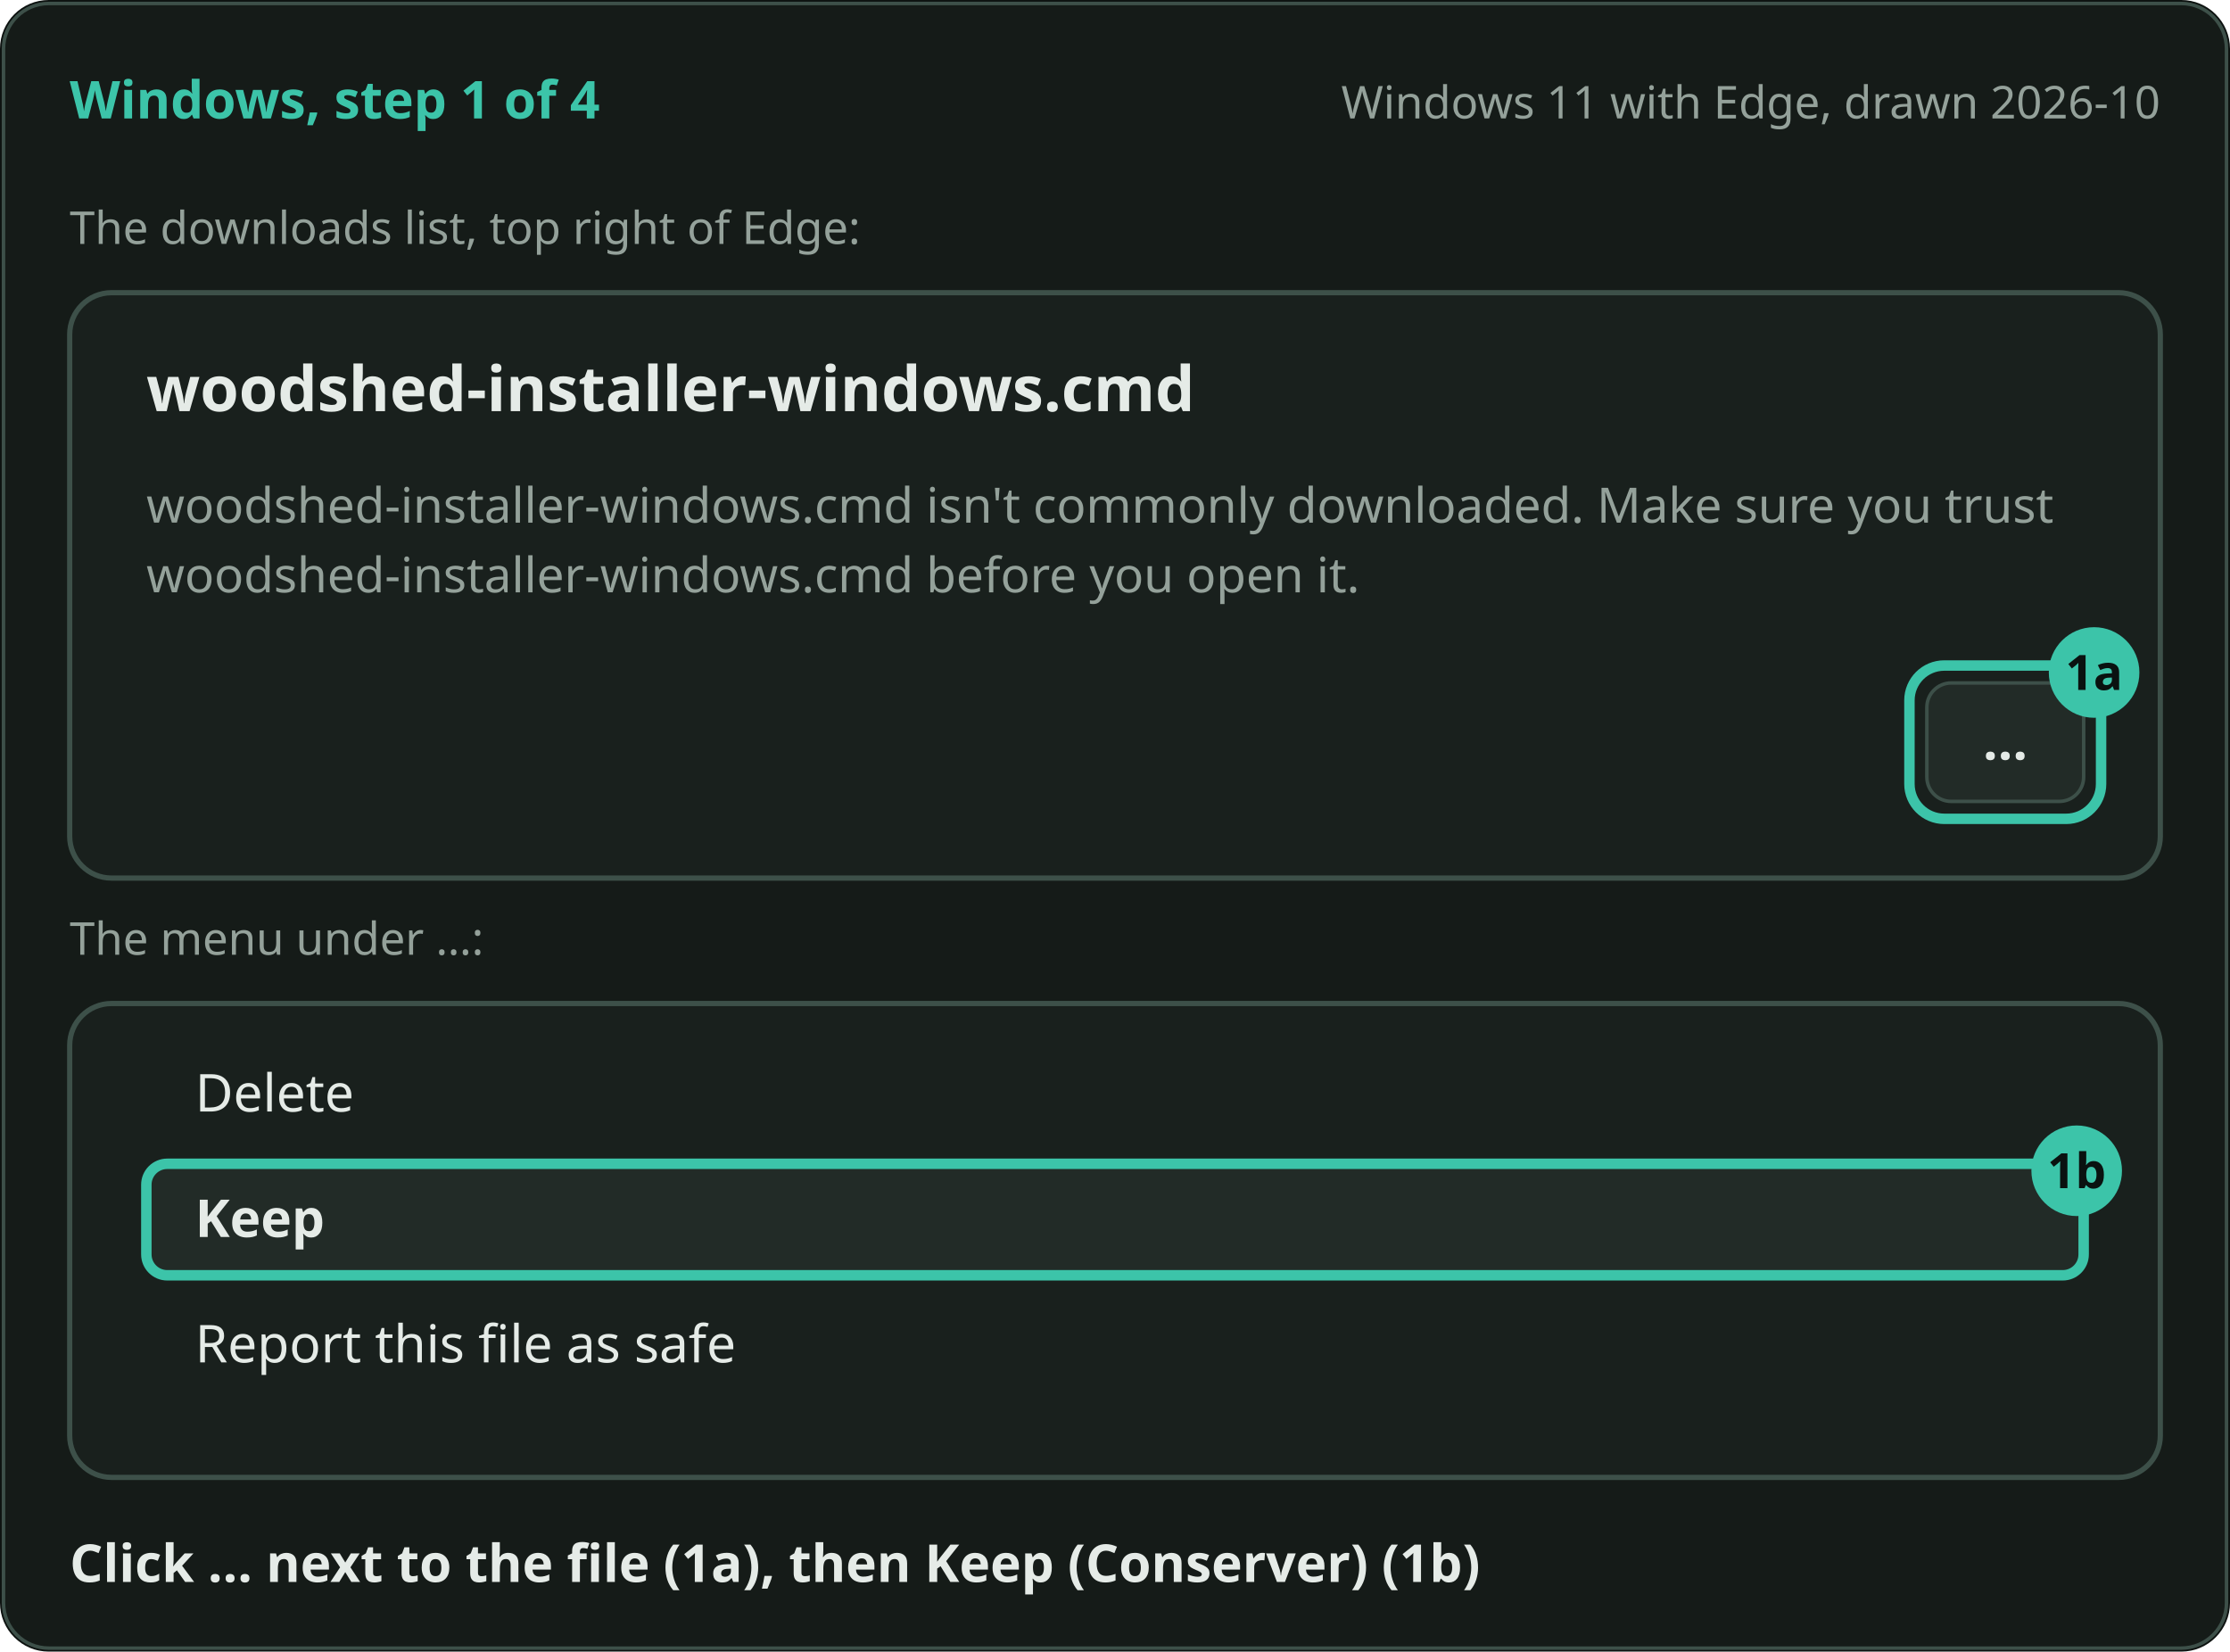
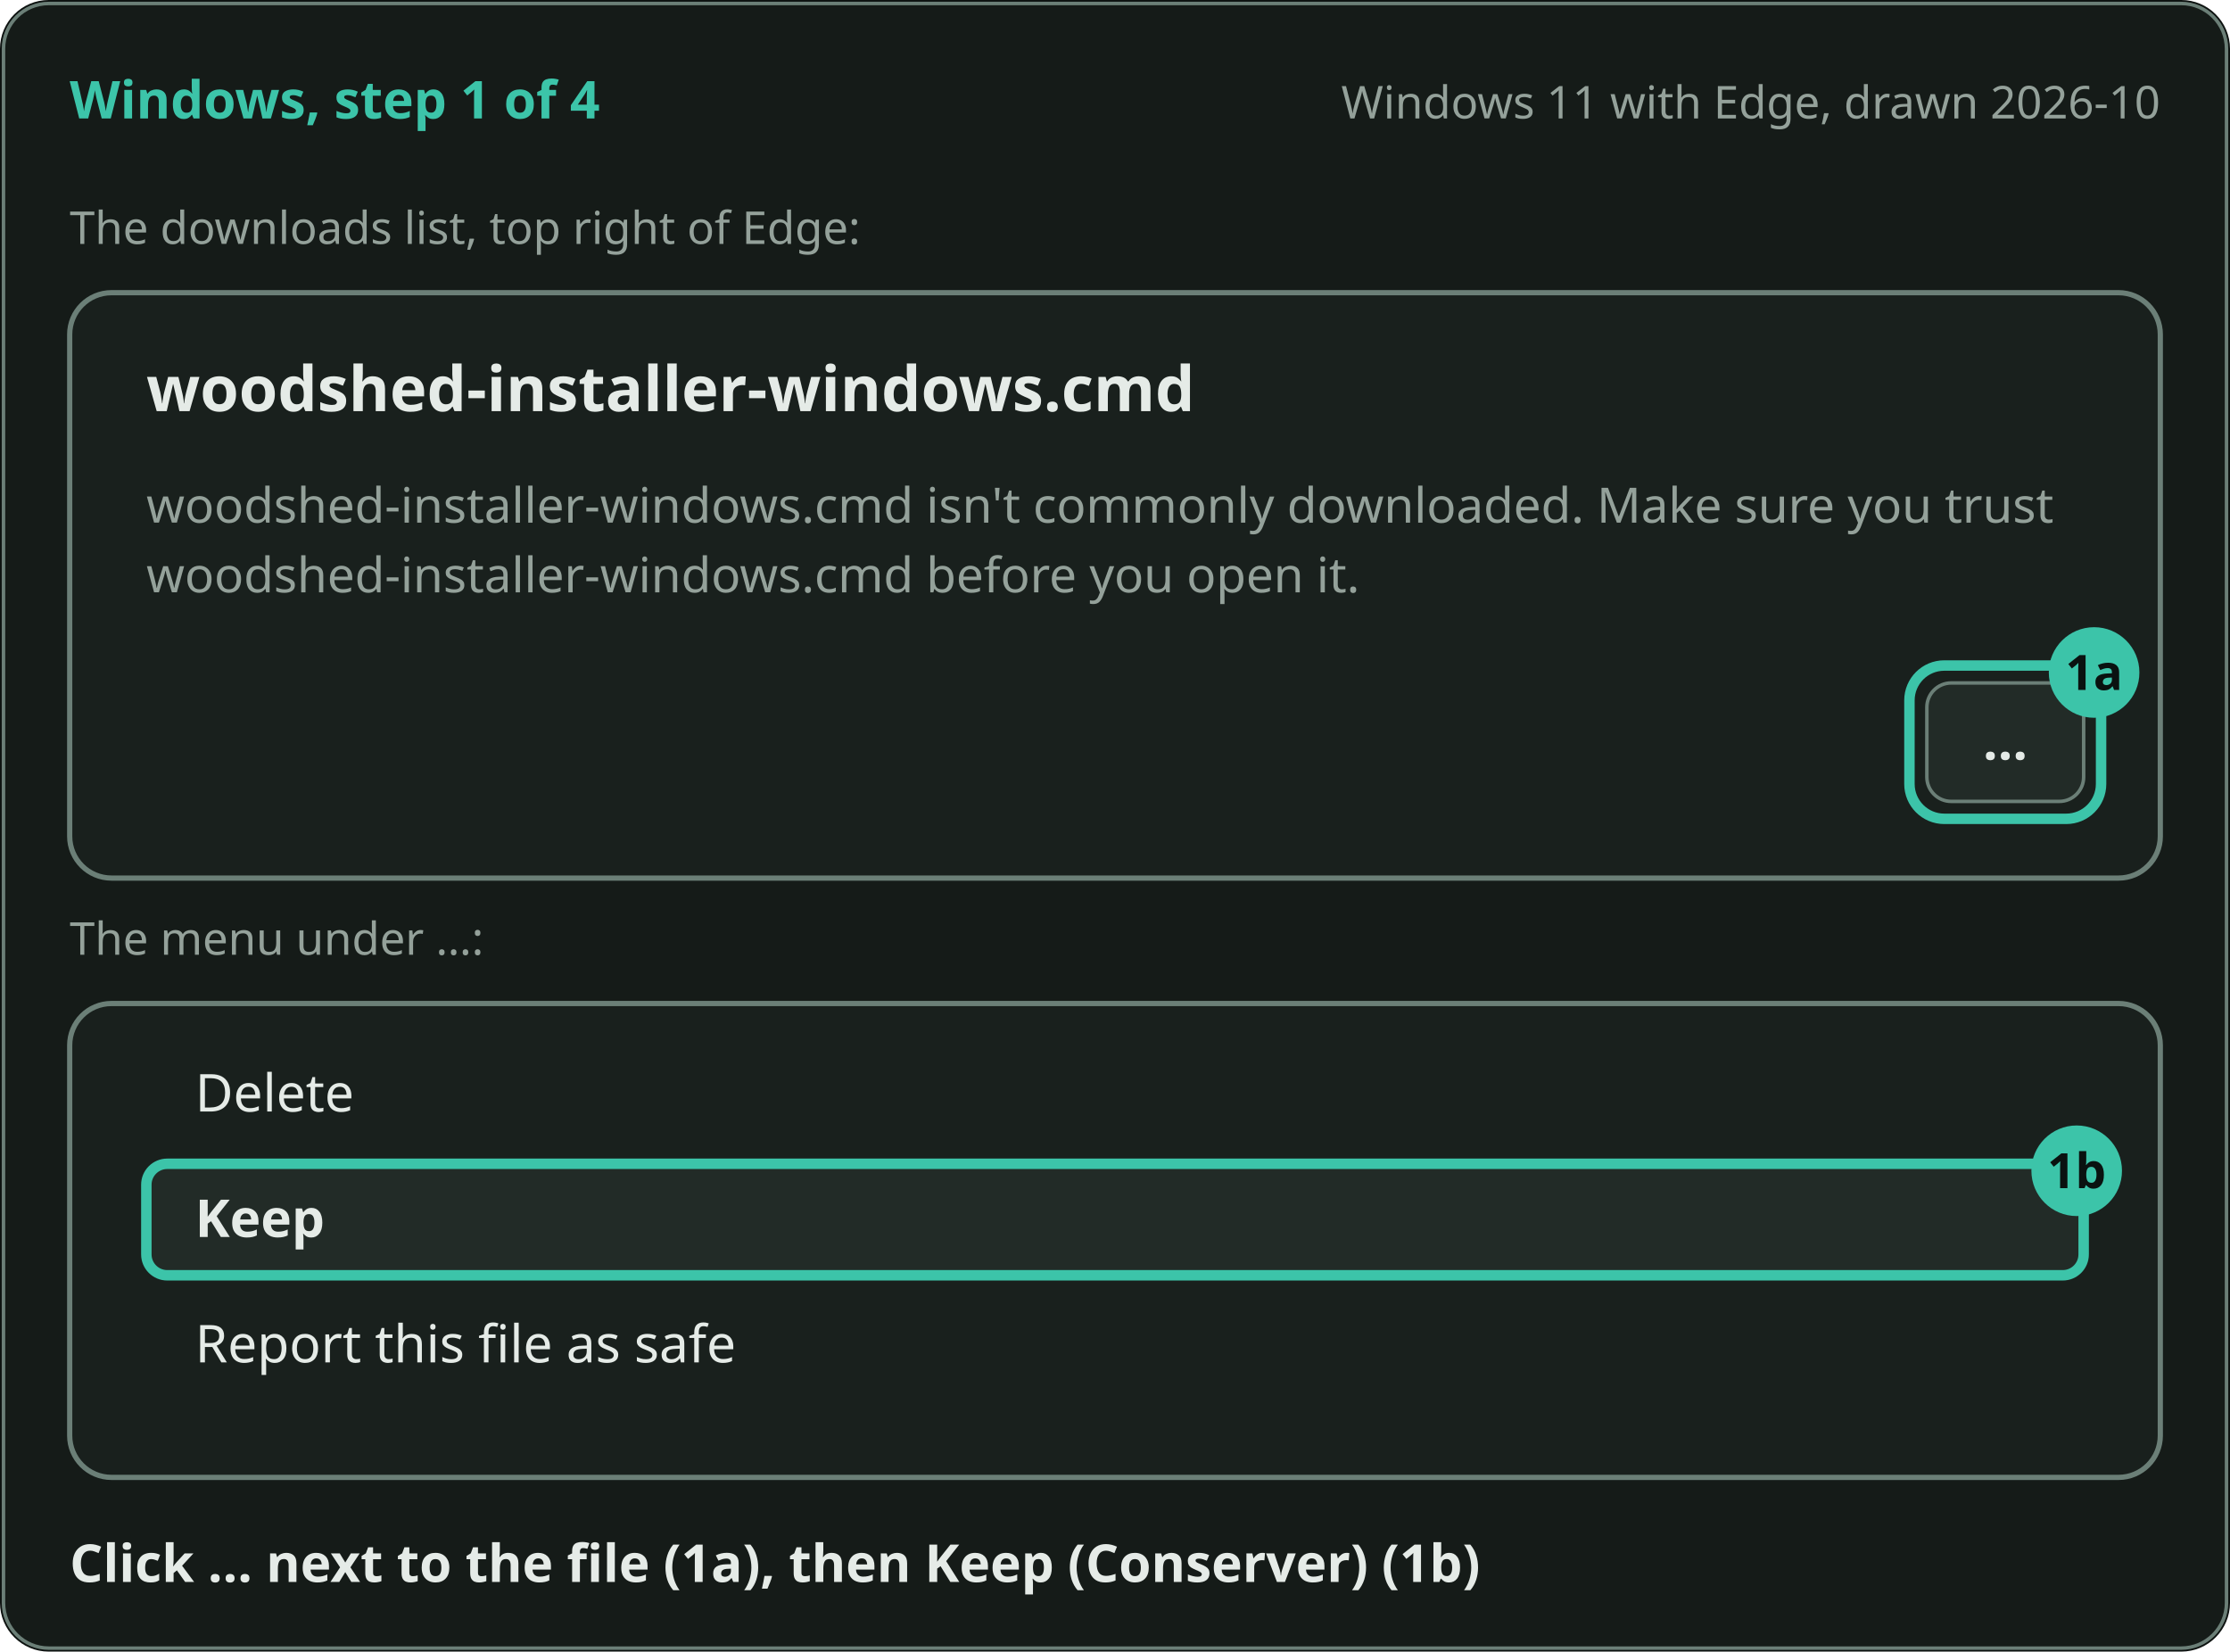
<svg xmlns="http://www.w3.org/2000/svg" viewBox="0 0 640 474" width="640" height="474" role="img" aria-labelledby="t d" font-family="Atkinson Hyperlegible, sans-serif">
  <rect width="640" height="474" rx="14" fill="#0d1210" />
-   <rect x="1" y="1" width="638" height="472" rx="13" fill="#151b18" stroke="#3d5049" />
+   <rect x="1" y="1" width="638" height="472" rx="13" fill="#151b18" stroke="#6b7f77" />
  <text x="20" y="34" font-size="15" fill="#3cc4a9" font-weight="700">Windows, step 1 of 4</text>
  <text x="620" y="34" font-size="13" fill="#94a19a" text-anchor="end">Windows 11 with Edge, drawn 2026-10</text>
  <text x="20" y="70" font-size="13" fill="#94a19a">The downloads list, top right of Edge:</text>
-   <rect x="20" y="84" width="600" height="168" rx="12" fill="#19201d" stroke="#3d5049" stroke-width="1.5" />
+   <rect x="20" y="84" width="600" height="168" rx="12" fill="#19201d" stroke="#6b7f77" stroke-width="1.5" />
  <text x="42" y="118" font-size="18" fill="#e5ebe7" font-weight="700">woodshed-installer-windows.cmd</text>
  <text x="42" y="150" font-size="14" fill="#94a19a">woodshed-installer-windows.cmd isn't commonly downloaded. Make sure you trust</text>
  <text x="42" y="170" font-size="14" fill="#94a19a">woodshed-installer-windows.cmd before you open it.</text>
-   <rect x="553" y="196" width="45" height="34" rx="7" fill="#222b27" stroke="#3d5049" stroke-width="1" />
+   <rect x="553" y="196" width="45" height="34" rx="7" fill="#222b27" stroke="#6b7f77" stroke-width="1" />
  <text x="575.5" y="218" font-size="15" fill="#e5ebe7" font-weight="700" text-anchor="middle">…</text>
  <rect x="548" y="191" width="55" height="44" rx="10" fill="none" stroke="#3cc4a9" stroke-width="3" />
  <circle cx="601" cy="193" r="13" fill="#3cc4a9" />
  <text x="601" y="198" font-size="14" fill="#0a1210" font-weight="700" text-anchor="middle">1a</text>
  <text x="20" y="274" font-size="13" fill="#94a19a">The menu under …:</text>
-   <rect x="20" y="288" width="600" height="136" rx="12" fill="#19201d" stroke="#3d5049" stroke-width="1.5" />
+   <rect x="20" y="288" width="600" height="136" rx="12" fill="#19201d" stroke="#6b7f77" stroke-width="1.5" />
  <text x="56" y="319" font-size="15" fill="#e5ebe7">Delete</text>
  <rect x="42" y="334" width="556" height="32" rx="6" fill="#222b27" stroke="#3cc4a9" stroke-width="3" />
  <circle cx="596" cy="336" r="13" fill="#3cc4a9" />
  <text x="596" y="341" font-size="14" fill="#0a1210" font-weight="700" text-anchor="middle">1b</text>
  <text x="56" y="355" font-size="15" fill="#e5ebe7" font-weight="700">Keep</text>
  <text x="56" y="391" font-size="15" fill="#e5ebe7">Report this file as safe</text>
  <text x="20" y="454" font-size="15" fill="#e5ebe7" font-weight="700">Click … next to the file (1a), then Keep (Conserver) (1b)</text>
</svg>
